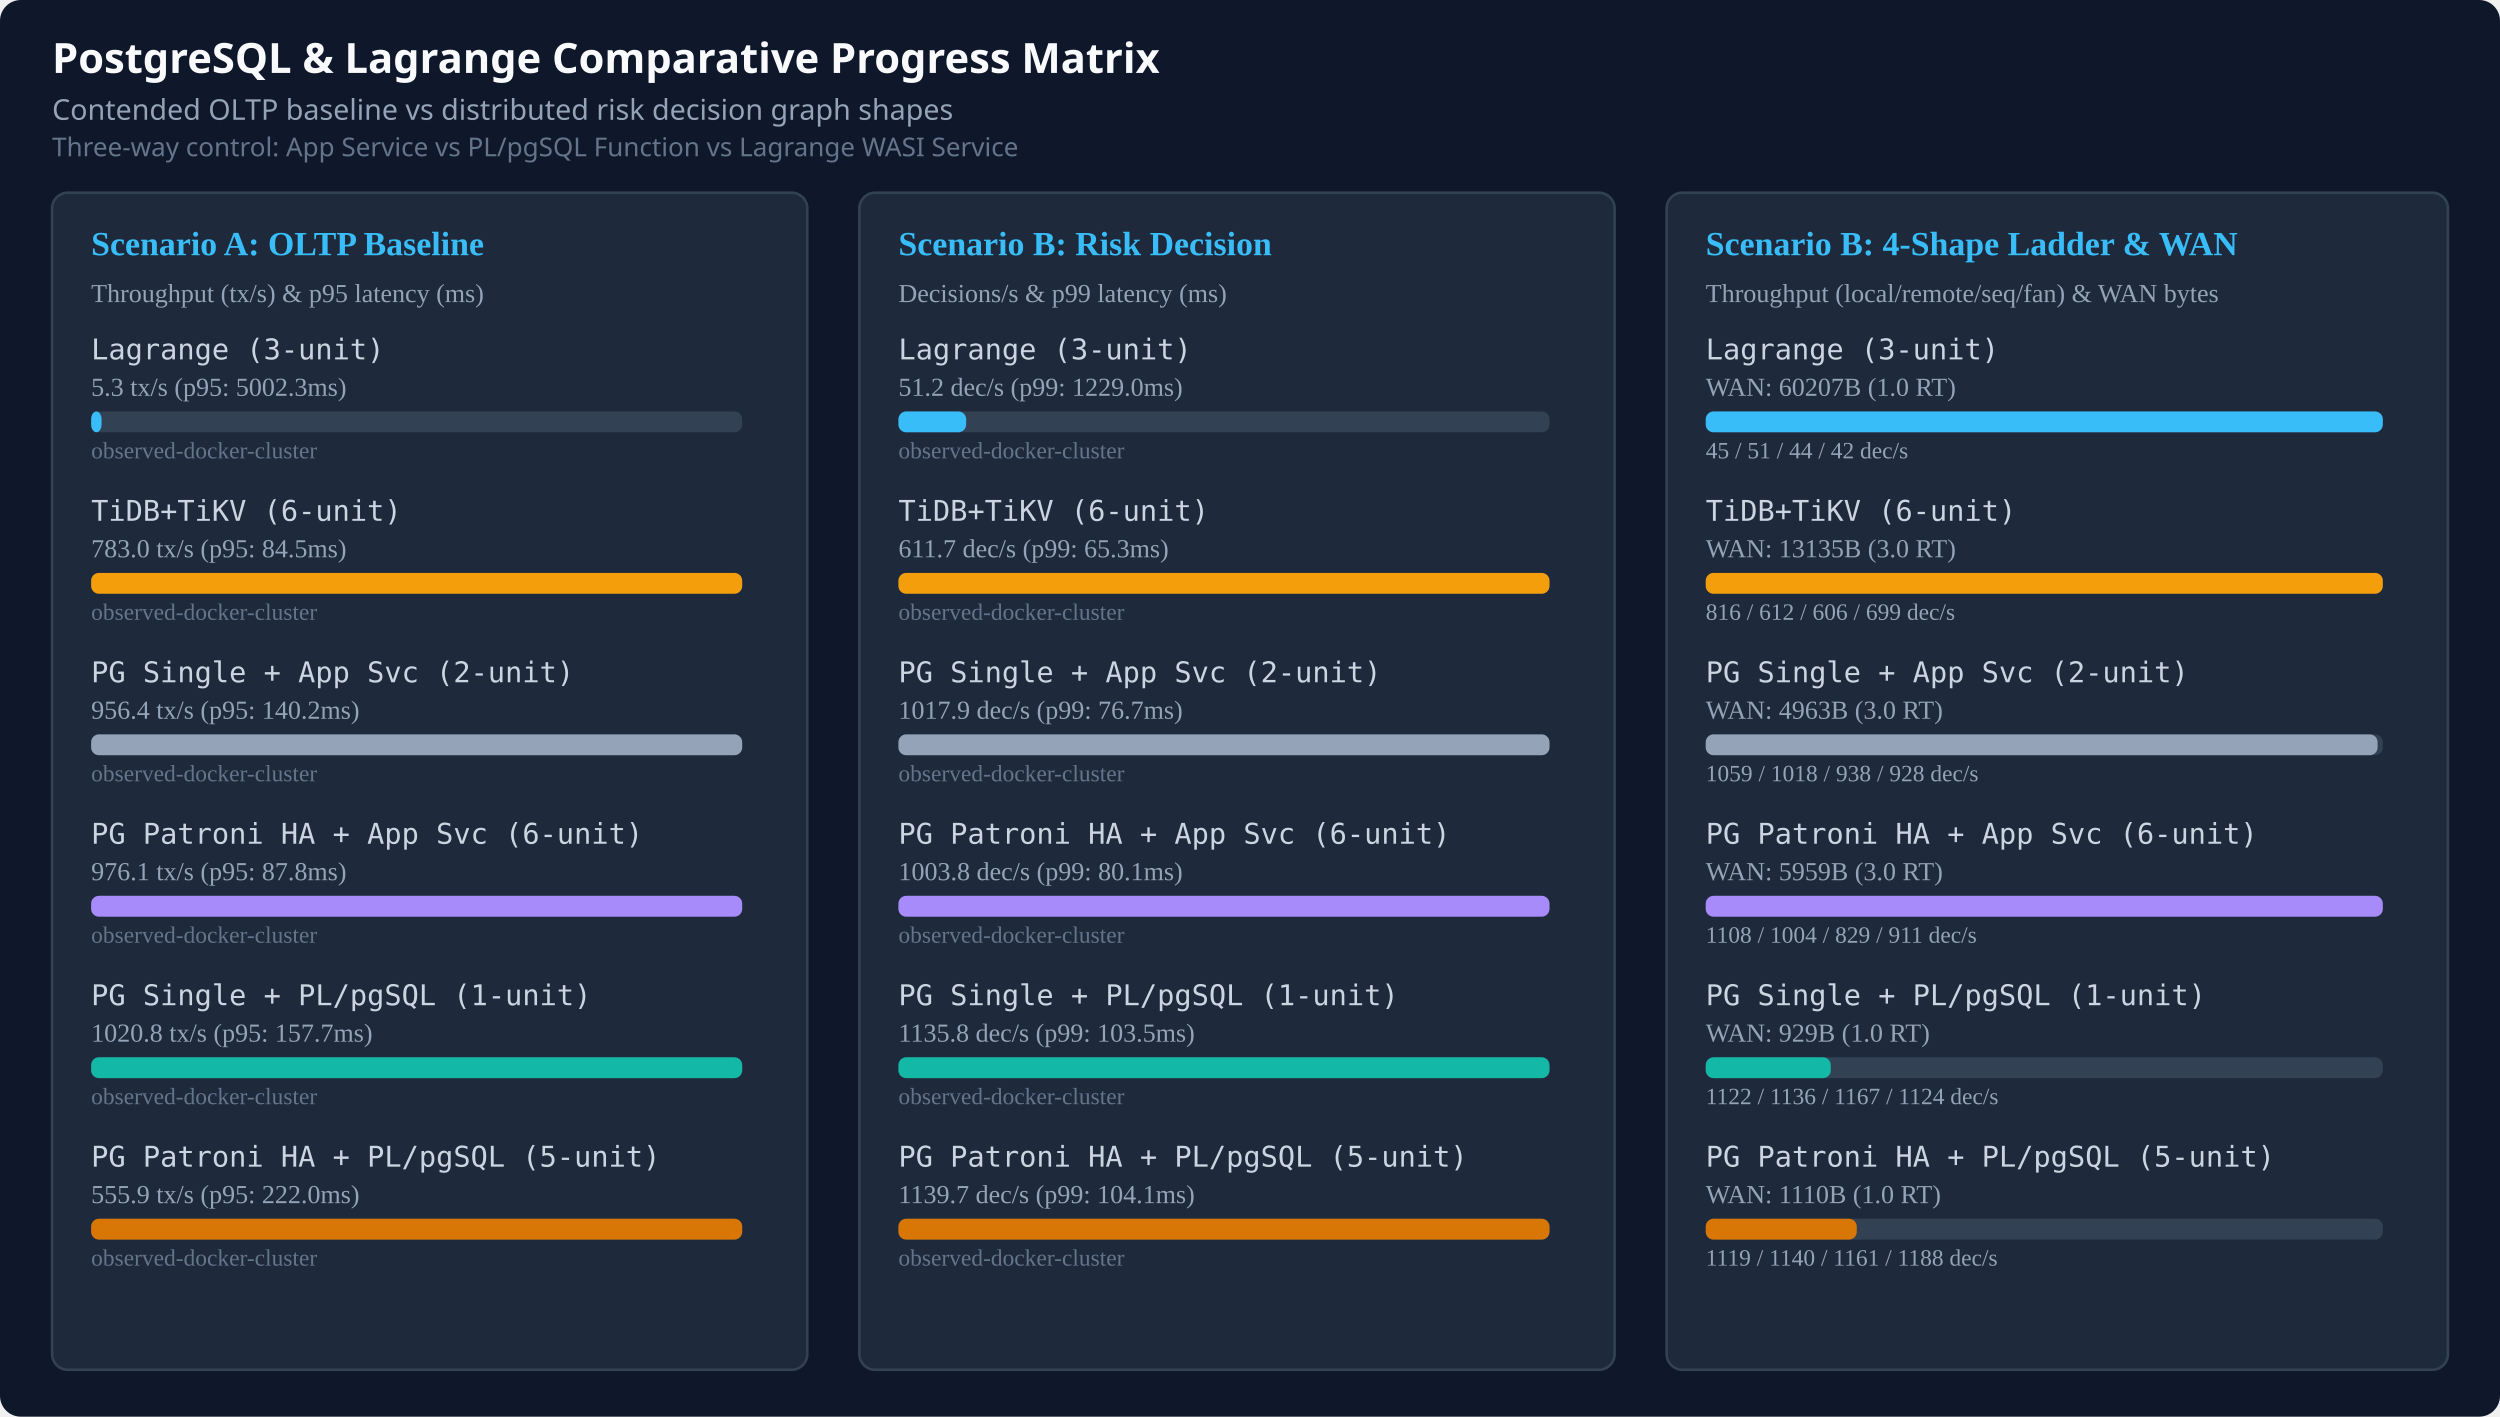
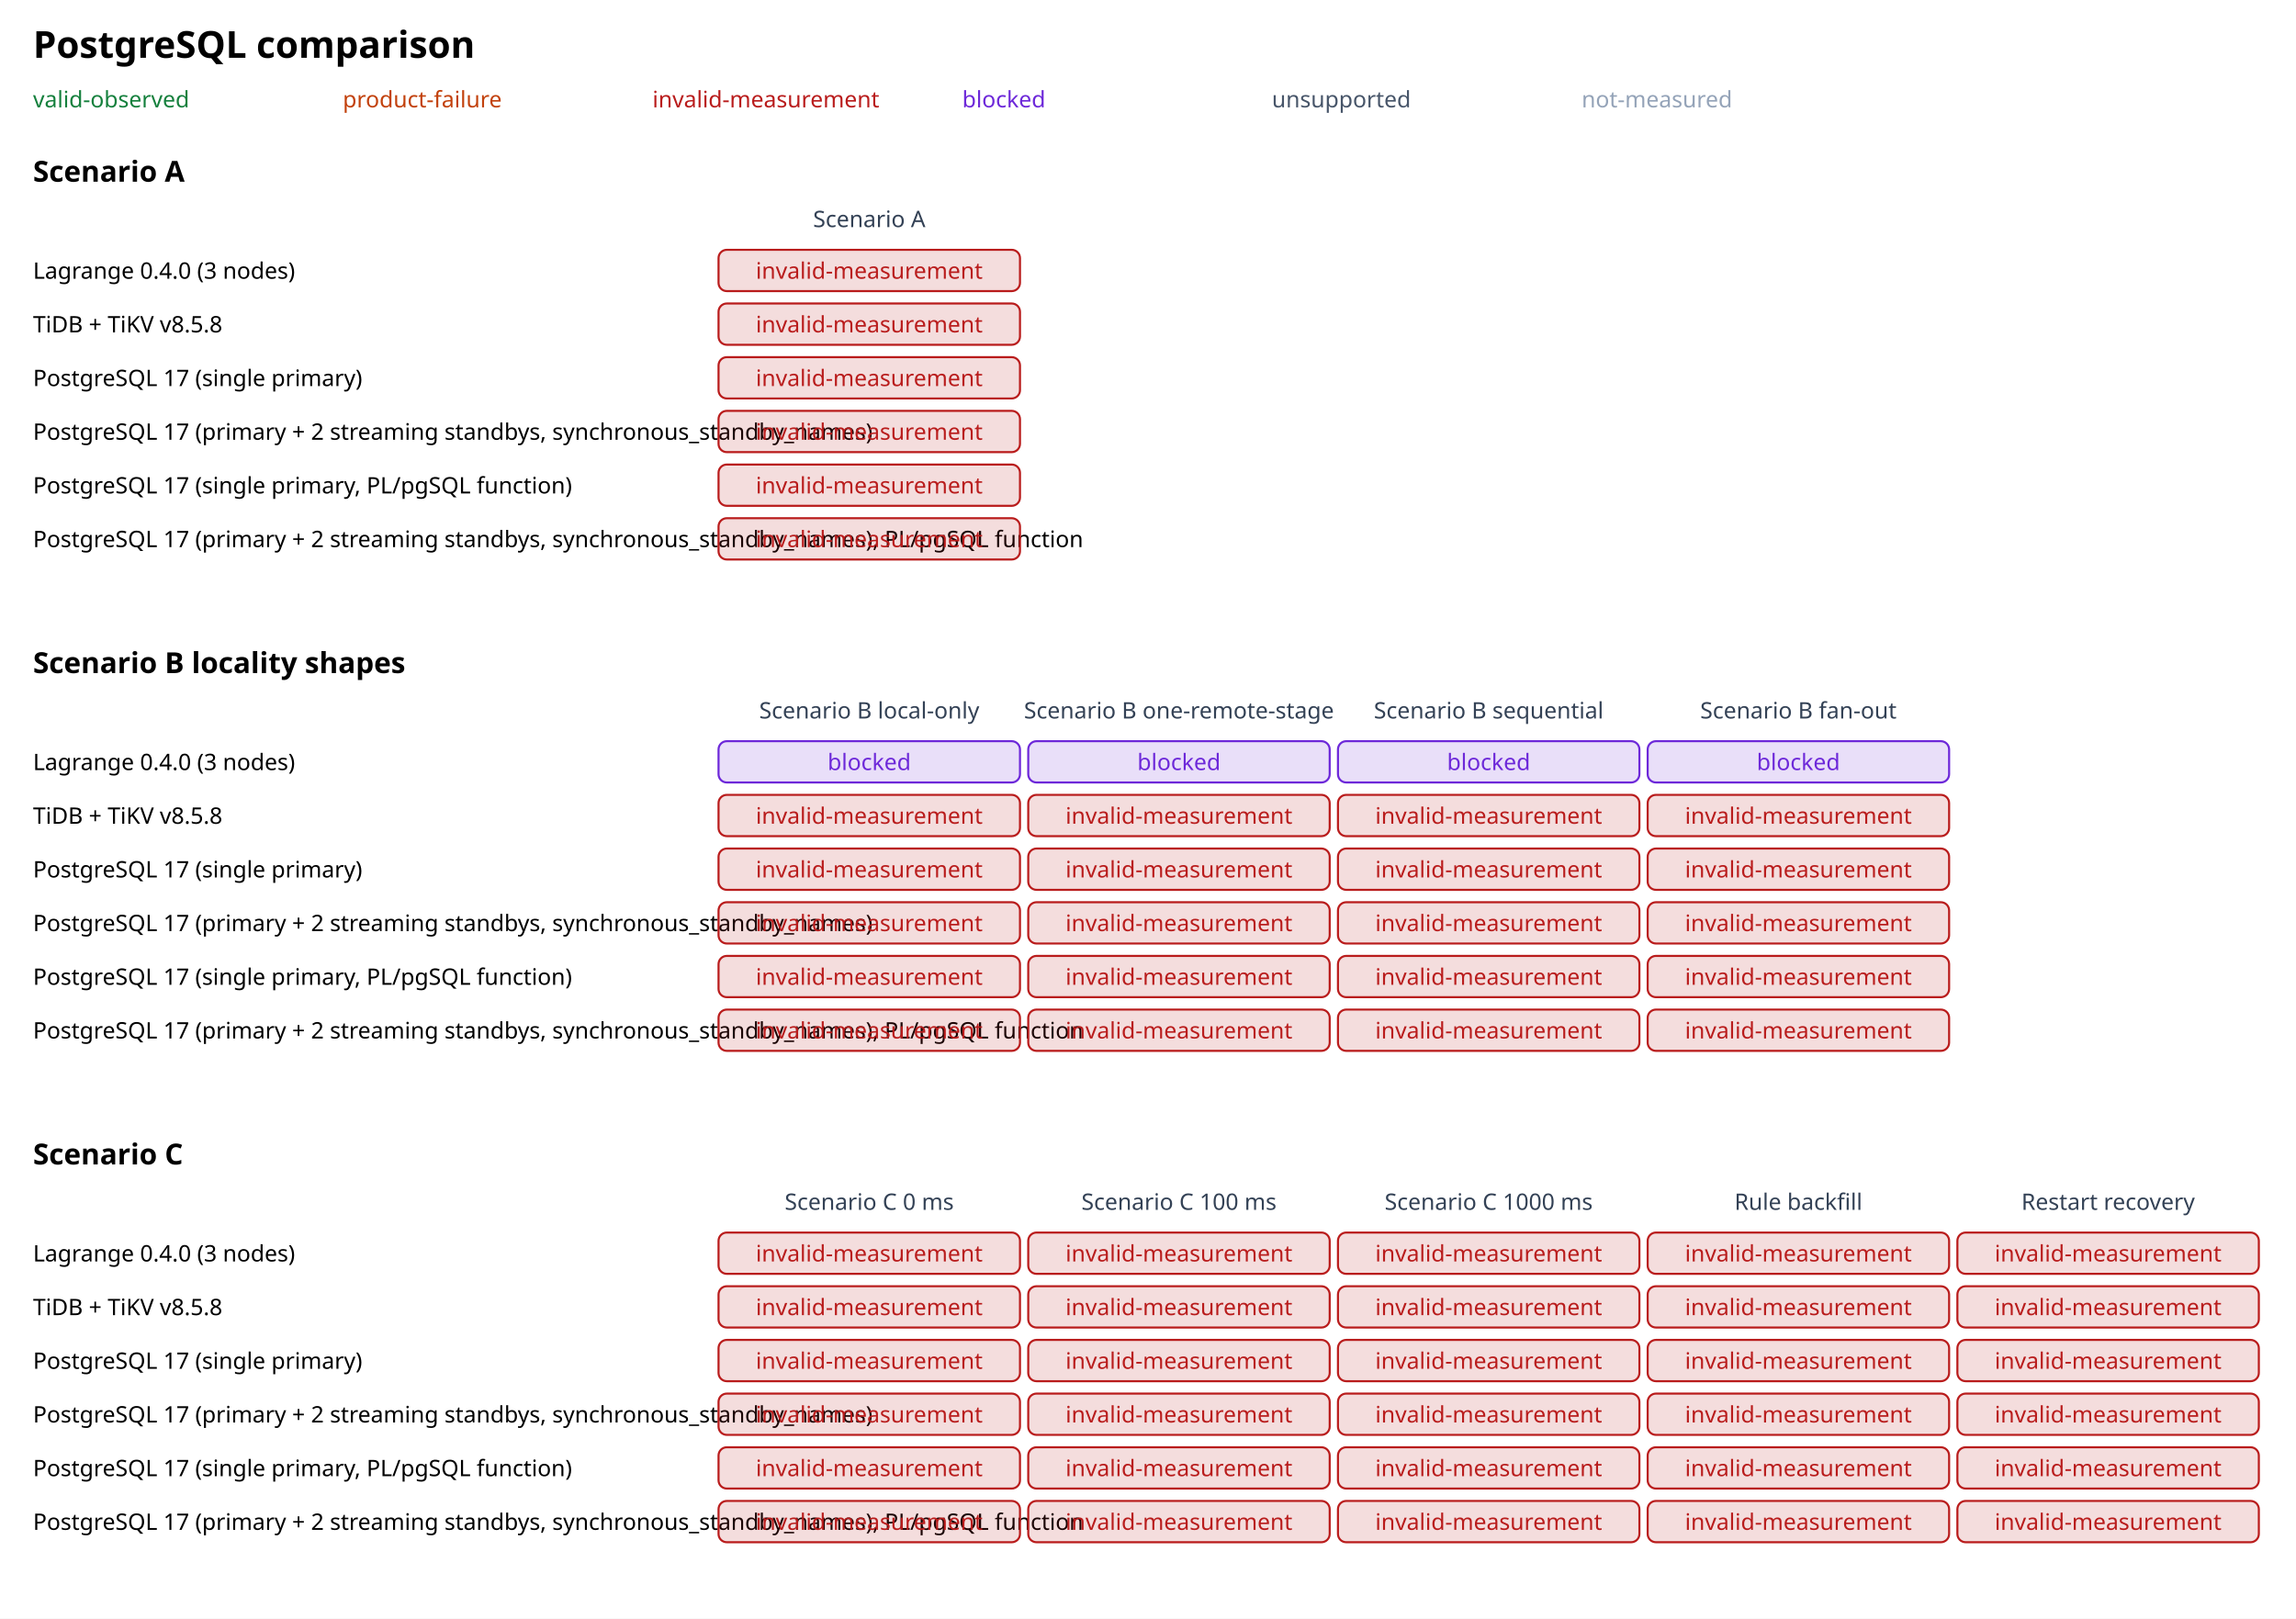
- <svg xmlns="http://www.w3.org/2000/svg" viewBox="0 0 960 544" width="960" height="544">
-   <rect width="960" height="544" fill="#0f172a" rx="8" />
-   <text x="20" y="28" fill="#f8fafc" font-size="16" font-family="system-ui, sans-serif" font-weight="bold">PostgreSQL &amp; Lagrange Comparative Progress Matrix</text>
-   <text x="20" y="46" fill="#94a3b8" font-size="11" font-family="system-ui, sans-serif">Contended OLTP baseline vs distributed risk decision graph shapes</text>
-   <text x="20" y="60" fill="#64748b" font-size="10" font-family="system-ui, sans-serif">Three-way control: App Service vs PL/pgSQL Function vs Lagrange WASI Service</text>
-   <rect x="20" y="74" width="290" height="452" fill="#1e293b" rx="6" stroke="#334155" />
-   <a href="tidb-reference-scenarios.md#scenario-a-tidb-oltp-baseline">
-     <text x="35" y="98" fill="#38bdf8" font-size="13" font-weight="bold">Scenario A: OLTP Baseline</text>
-   </a>
-   <text x="35" y="116" fill="#94a3b8" font-size="10">Throughput (tx/s) &amp; p95 latency (ms)</text>
-   <rect x="330" y="74" width="290" height="452" fill="#1e293b" rx="6" stroke="#334155" />
-   <a href="tidb-reference-scenarios.md#scenario-b-tidb-distributed-risk-decision">
-     <text x="345" y="98" fill="#38bdf8" font-size="13" font-weight="bold">Scenario B: Risk Decision</text>
-   </a>
-   <text x="345" y="116" fill="#94a3b8" font-size="10">Decisions/s &amp; p99 latency (ms)</text>
-   <rect x="640" y="74" width="300" height="452" fill="#1e293b" rx="6" stroke="#334155" />
-   <text x="655" y="98" fill="#38bdf8" font-size="13" font-weight="bold">Scenario B: 4-Shape Ladder &amp; WAN</text>
-   <text x="655" y="116" fill="#94a3b8" font-size="10">Throughput (local/remote/seq/fan) &amp; WAN bytes</text>
-   <text x="35" y="138" fill="#cbd5e1" font-size="11" font-family="monospace">Lagrange (3-unit)</text>
-   <text x="35" y="152" fill="#94a3b8" font-size="10">5.3 tx/s (p95: 5002.3ms)</text>
-   <rect x="35" y="158" width="250" height="8" fill="#334155" rx="3" />
-   <rect x="35" y="158" width="4" height="8" fill="#38bdf8" rx="3" />
-   <text x="35" y="176" fill="#64748b" font-size="9">observed-docker-cluster</text>
-   <text x="345" y="138" fill="#cbd5e1" font-size="11" font-family="monospace">Lagrange (3-unit)</text>
-   <text x="345" y="152" fill="#94a3b8" font-size="10">51.2 dec/s (p99: 1229.0ms)</text>
-   <rect x="345" y="158" width="250" height="8" fill="#334155" rx="3" />
-   <rect x="345" y="158" width="26" height="8" fill="#38bdf8" rx="3" />
-   <text x="345" y="176" fill="#64748b" font-size="9">observed-docker-cluster</text>
-   <text x="35" y="200" fill="#cbd5e1" font-size="11" font-family="monospace">TiDB+TiKV (6-unit)</text>
-   <text x="35" y="214" fill="#94a3b8" font-size="10">783.0 tx/s (p95: 84.5ms)</text>
-   <rect x="35" y="220" width="250" height="8" fill="#334155" rx="3" />
-   <rect x="35" y="220" width="250" height="8" fill="#f59e0b" rx="3" />
-   <text x="35" y="238" fill="#64748b" font-size="9">observed-docker-cluster</text>
-   <text x="345" y="200" fill="#cbd5e1" font-size="11" font-family="monospace">TiDB+TiKV (6-unit)</text>
-   <text x="345" y="214" fill="#94a3b8" font-size="10">611.7 dec/s (p99: 65.3ms)</text>
-   <rect x="345" y="220" width="250" height="8" fill="#334155" rx="3" />
-   <rect x="345" y="220" width="250" height="8" fill="#f59e0b" rx="3" />
-   <text x="345" y="238" fill="#64748b" font-size="9">observed-docker-cluster</text>
-   <text x="35" y="262" fill="#cbd5e1" font-size="11" font-family="monospace">PG Single + App Svc (2-unit)</text>
-   <text x="35" y="276" fill="#94a3b8" font-size="10">956.4 tx/s (p95: 140.2ms)</text>
-   <rect x="35" y="282" width="250" height="8" fill="#334155" rx="3" />
-   <rect x="35" y="282" width="250" height="8" fill="#94a3b8" rx="3" />
-   <text x="35" y="300" fill="#64748b" font-size="9">observed-docker-cluster</text>
-   <text x="345" y="262" fill="#cbd5e1" font-size="11" font-family="monospace">PG Single + App Svc (2-unit)</text>
-   <text x="345" y="276" fill="#94a3b8" font-size="10">1017.9 dec/s (p99: 76.7ms)</text>
-   <rect x="345" y="282" width="250" height="8" fill="#334155" rx="3" />
-   <rect x="345" y="282" width="250" height="8" fill="#94a3b8" rx="3" />
-   <text x="345" y="300" fill="#64748b" font-size="9">observed-docker-cluster</text>
-   <text x="35" y="324" fill="#cbd5e1" font-size="11" font-family="monospace">PG Patroni HA + App Svc (6-unit)</text>
-   <text x="35" y="338" fill="#94a3b8" font-size="10">976.1 tx/s (p95: 87.8ms)</text>
-   <rect x="35" y="344" width="250" height="8" fill="#334155" rx="3" />
-   <rect x="35" y="344" width="250" height="8" fill="#a78bfa" rx="3" />
-   <text x="35" y="362" fill="#64748b" font-size="9">observed-docker-cluster</text>
-   <text x="345" y="324" fill="#cbd5e1" font-size="11" font-family="monospace">PG Patroni HA + App Svc (6-unit)</text>
-   <text x="345" y="338" fill="#94a3b8" font-size="10">1003.8 dec/s (p99: 80.1ms)</text>
-   <rect x="345" y="344" width="250" height="8" fill="#334155" rx="3" />
-   <rect x="345" y="344" width="250" height="8" fill="#a78bfa" rx="3" />
-   <text x="345" y="362" fill="#64748b" font-size="9">observed-docker-cluster</text>
-   <text x="35" y="386" fill="#cbd5e1" font-size="11" font-family="monospace">PG Single + PL/pgSQL (1-unit)</text>
-   <text x="35" y="400" fill="#94a3b8" font-size="10">1020.8 tx/s (p95: 157.7ms)</text>
-   <rect x="35" y="406" width="250" height="8" fill="#334155" rx="3" />
-   <rect x="35" y="406" width="250" height="8" fill="#14b8a6" rx="3" />
-   <text x="35" y="424" fill="#64748b" font-size="9">observed-docker-cluster</text>
-   <text x="345" y="386" fill="#cbd5e1" font-size="11" font-family="monospace">PG Single + PL/pgSQL (1-unit)</text>
-   <text x="345" y="400" fill="#94a3b8" font-size="10">1135.8 dec/s (p99: 103.5ms)</text>
-   <rect x="345" y="406" width="250" height="8" fill="#334155" rx="3" />
-   <rect x="345" y="406" width="250" height="8" fill="#14b8a6" rx="3" />
-   <text x="345" y="424" fill="#64748b" font-size="9">observed-docker-cluster</text>
-   <text x="35" y="448" fill="#cbd5e1" font-size="11" font-family="monospace">PG Patroni HA + PL/pgSQL (5-unit)</text>
-   <text x="35" y="462" fill="#94a3b8" font-size="10">555.9 tx/s (p95: 222.0ms)</text>
-   <rect x="35" y="468" width="250" height="8" fill="#334155" rx="3" />
-   <rect x="35" y="468" width="250" height="8" fill="#d97706" rx="3" />
-   <text x="35" y="486" fill="#64748b" font-size="9">observed-docker-cluster</text>
-   <text x="345" y="448" fill="#cbd5e1" font-size="11" font-family="monospace">PG Patroni HA + PL/pgSQL (5-unit)</text>
-   <text x="345" y="462" fill="#94a3b8" font-size="10">1139.7 dec/s (p99: 104.1ms)</text>
-   <rect x="345" y="468" width="250" height="8" fill="#334155" rx="3" />
-   <rect x="345" y="468" width="250" height="8" fill="#d97706" rx="3" />
-   <text x="345" y="486" fill="#64748b" font-size="9">observed-docker-cluster</text>
-   <text x="655" y="138" fill="#cbd5e1" font-size="11" font-family="monospace">Lagrange (3-unit)</text>
-   <text x="655" y="152" fill="#94a3b8" font-size="10">WAN: 60207B (1.0 RT)</text>
-   <rect x="655" y="158" width="260" height="8" fill="#334155" rx="3" />
-   <rect x="655" y="158" width="260" height="8" fill="#38bdf8" rx="3" />
-   <text x="655" y="176" fill="#94a3b8" font-size="9">45 / 51 / 44 / 42 dec/s</text>
-   <text x="655" y="200" fill="#cbd5e1" font-size="11" font-family="monospace">TiDB+TiKV (6-unit)</text>
-   <text x="655" y="214" fill="#94a3b8" font-size="10">WAN: 13135B (3.0 RT)</text>
-   <rect x="655" y="220" width="260" height="8" fill="#334155" rx="3" />
-   <rect x="655" y="220" width="260" height="8" fill="#f59e0b" rx="3" />
-   <text x="655" y="238" fill="#94a3b8" font-size="9">816 / 612 / 606 / 699 dec/s</text>
-   <text x="655" y="262" fill="#cbd5e1" font-size="11" font-family="monospace">PG Single + App Svc (2-unit)</text>
-   <text x="655" y="276" fill="#94a3b8" font-size="10">WAN: 4963B (3.0 RT)</text>
-   <rect x="655" y="282" width="260" height="8" fill="#334155" rx="3" />
-   <rect x="655" y="282" width="258" height="8" fill="#94a3b8" rx="3" />
-   <text x="655" y="300" fill="#94a3b8" font-size="9">1059 / 1018 / 938 / 928 dec/s</text>
-   <text x="655" y="324" fill="#cbd5e1" font-size="11" font-family="monospace">PG Patroni HA + App Svc (6-unit)</text>
-   <text x="655" y="338" fill="#94a3b8" font-size="10">WAN: 5959B (3.0 RT)</text>
-   <rect x="655" y="344" width="260" height="8" fill="#334155" rx="3" />
-   <rect x="655" y="344" width="260" height="8" fill="#a78bfa" rx="3" />
-   <text x="655" y="362" fill="#94a3b8" font-size="9">1108 / 1004 / 829 / 911 dec/s</text>
-   <text x="655" y="386" fill="#cbd5e1" font-size="11" font-family="monospace">PG Single + PL/pgSQL (1-unit)</text>
-   <text x="655" y="400" fill="#94a3b8" font-size="10">WAN: 929B (1.0 RT)</text>
-   <rect x="655" y="406" width="260" height="8" fill="#334155" rx="3" />
-   <rect x="655" y="406" width="48" height="8" fill="#14b8a6" rx="3" />
-   <text x="655" y="424" fill="#94a3b8" font-size="9">1122 / 1136 / 1167 / 1124 dec/s</text>
-   <text x="655" y="448" fill="#cbd5e1" font-size="11" font-family="monospace">PG Patroni HA + PL/pgSQL (5-unit)</text>
-   <text x="655" y="462" fill="#94a3b8" font-size="10">WAN: 1110B (1.0 RT)</text>
-   <rect x="655" y="468" width="260" height="8" fill="#334155" rx="3" />
-   <rect x="655" y="468" width="58" height="8" fill="#d97706" rx="3" />
-   <text x="655" y="486" fill="#94a3b8" font-size="9">1119 / 1140 / 1161 / 1188 dec/s</text>
+ <svg xmlns="http://www.w3.org/2000/svg" width="1112" height="784" viewBox="0 0 1112 784" font-family="sans-serif">
+   <rect width="100%" height="100%" fill="#ffffff" />
+   <text x="16" y="28" font-size="18" font-weight="700">PostgreSQL comparison</text>
+   <text x="16" y="52" font-size="11" fill="#15803d">valid-observed</text>
+   <text x="166" y="52" font-size="11" fill="#c2410c">product-failure</text>
+   <text x="316" y="52" font-size="11" fill="#b91c1c">invalid-measurement</text>
+   <text x="466" y="52" font-size="11" fill="#6d28d9">blocked</text>
+   <text x="616" y="52" font-size="11" fill="#475569">unsupported</text>
+   <text x="766" y="52" font-size="11" fill="#94a3b8">not-measured</text>
+   <text x="16" y="88" font-size="14" font-weight="600">Scenario A</text>
+   <text x="421" y="110" text-anchor="middle" font-size="11" fill="#334155">Scenario A</text>
+   <text x="16" y="135" font-size="11">Lagrange 0.4.0 (3 nodes)</text>
+   <g>
+     <rect x="348" y="121" width="146" height="20" rx="4" fill="#b91c1c" fill-opacity="0.15" stroke="#b91c1c" />
+     <text x="421" y="135" text-anchor="middle" font-size="11" fill="#b91c1c">invalid-measurement</text>
+   </g>
+   <text x="16" y="161" font-size="11">TiDB + TiKV v8.5.8</text>
+   <g>
+     <rect x="348" y="147" width="146" height="20" rx="4" fill="#b91c1c" fill-opacity="0.15" stroke="#b91c1c" />
+     <text x="421" y="161" text-anchor="middle" font-size="11" fill="#b91c1c">invalid-measurement</text>
+   </g>
+   <text x="16" y="187" font-size="11">PostgreSQL 17 (single primary)</text>
+   <g>
+     <rect x="348" y="173" width="146" height="20" rx="4" fill="#b91c1c" fill-opacity="0.15" stroke="#b91c1c" />
+     <text x="421" y="187" text-anchor="middle" font-size="11" fill="#b91c1c">invalid-measurement</text>
+   </g>
+   <text x="16" y="213" font-size="11">PostgreSQL 17 (primary + 2 streaming standbys, synchronous_standby_names)</text>
+   <g>
+     <rect x="348" y="199" width="146" height="20" rx="4" fill="#b91c1c" fill-opacity="0.15" stroke="#b91c1c" />
+     <text x="421" y="213" text-anchor="middle" font-size="11" fill="#b91c1c">invalid-measurement</text>
+   </g>
+   <text x="16" y="239" font-size="11">PostgreSQL 17 (single primary, PL/pgSQL function)</text>
+   <g>
+     <rect x="348" y="225" width="146" height="20" rx="4" fill="#b91c1c" fill-opacity="0.15" stroke="#b91c1c" />
+     <text x="421" y="239" text-anchor="middle" font-size="11" fill="#b91c1c">invalid-measurement</text>
+   </g>
+   <text x="16" y="265" font-size="11">PostgreSQL 17 (primary + 2 streaming standbys, synchronous_standby_names), PL/pgSQL function</text>
+   <g>
+     <rect x="348" y="251" width="146" height="20" rx="4" fill="#b91c1c" fill-opacity="0.15" stroke="#b91c1c" />
+     <text x="421" y="265" text-anchor="middle" font-size="11" fill="#b91c1c">invalid-measurement</text>
+   </g>
+   <text x="16" y="326" font-size="14" font-weight="600">Scenario B locality shapes</text>
+   <text x="421" y="348" text-anchor="middle" font-size="11" fill="#334155">Scenario B local-only</text>
+   <text x="571" y="348" text-anchor="middle" font-size="11" fill="#334155">Scenario B one-remote-stage</text>
+   <text x="721" y="348" text-anchor="middle" font-size="11" fill="#334155">Scenario B sequential</text>
+   <text x="871" y="348" text-anchor="middle" font-size="11" fill="#334155">Scenario B fan-out</text>
+   <text x="16" y="373" font-size="11">Lagrange 0.4.0 (3 nodes)</text>
+   <g>
+     <rect x="348" y="359" width="146" height="20" rx="4" fill="#6d28d9" fill-opacity="0.15" stroke="#6d28d9" />
+     <text x="421" y="373" text-anchor="middle" font-size="11" fill="#6d28d9">blocked</text>
+   </g>
+   <g>
+     <rect x="498" y="359" width="146" height="20" rx="4" fill="#6d28d9" fill-opacity="0.15" stroke="#6d28d9" />
+     <text x="571" y="373" text-anchor="middle" font-size="11" fill="#6d28d9">blocked</text>
+   </g>
+   <g>
+     <rect x="648" y="359" width="146" height="20" rx="4" fill="#6d28d9" fill-opacity="0.15" stroke="#6d28d9" />
+     <text x="721" y="373" text-anchor="middle" font-size="11" fill="#6d28d9">blocked</text>
+   </g>
+   <g>
+     <rect x="798" y="359" width="146" height="20" rx="4" fill="#6d28d9" fill-opacity="0.15" stroke="#6d28d9" />
+     <text x="871" y="373" text-anchor="middle" font-size="11" fill="#6d28d9">blocked</text>
+   </g>
+   <text x="16" y="399" font-size="11">TiDB + TiKV v8.5.8</text>
+   <g>
+     <rect x="348" y="385" width="146" height="20" rx="4" fill="#b91c1c" fill-opacity="0.15" stroke="#b91c1c" />
+     <text x="421" y="399" text-anchor="middle" font-size="11" fill="#b91c1c">invalid-measurement</text>
+   </g>
+   <g>
+     <rect x="498" y="385" width="146" height="20" rx="4" fill="#b91c1c" fill-opacity="0.15" stroke="#b91c1c" />
+     <text x="571" y="399" text-anchor="middle" font-size="11" fill="#b91c1c">invalid-measurement</text>
+   </g>
+   <g>
+     <rect x="648" y="385" width="146" height="20" rx="4" fill="#b91c1c" fill-opacity="0.15" stroke="#b91c1c" />
+     <text x="721" y="399" text-anchor="middle" font-size="11" fill="#b91c1c">invalid-measurement</text>
+   </g>
+   <g>
+     <rect x="798" y="385" width="146" height="20" rx="4" fill="#b91c1c" fill-opacity="0.15" stroke="#b91c1c" />
+     <text x="871" y="399" text-anchor="middle" font-size="11" fill="#b91c1c">invalid-measurement</text>
+   </g>
+   <text x="16" y="425" font-size="11">PostgreSQL 17 (single primary)</text>
+   <g>
+     <rect x="348" y="411" width="146" height="20" rx="4" fill="#b91c1c" fill-opacity="0.15" stroke="#b91c1c" />
+     <text x="421" y="425" text-anchor="middle" font-size="11" fill="#b91c1c">invalid-measurement</text>
+   </g>
+   <g>
+     <rect x="498" y="411" width="146" height="20" rx="4" fill="#b91c1c" fill-opacity="0.15" stroke="#b91c1c" />
+     <text x="571" y="425" text-anchor="middle" font-size="11" fill="#b91c1c">invalid-measurement</text>
+   </g>
+   <g>
+     <rect x="648" y="411" width="146" height="20" rx="4" fill="#b91c1c" fill-opacity="0.15" stroke="#b91c1c" />
+     <text x="721" y="425" text-anchor="middle" font-size="11" fill="#b91c1c">invalid-measurement</text>
+   </g>
+   <g>
+     <rect x="798" y="411" width="146" height="20" rx="4" fill="#b91c1c" fill-opacity="0.15" stroke="#b91c1c" />
+     <text x="871" y="425" text-anchor="middle" font-size="11" fill="#b91c1c">invalid-measurement</text>
+   </g>
+   <text x="16" y="451" font-size="11">PostgreSQL 17 (primary + 2 streaming standbys, synchronous_standby_names)</text>
+   <g>
+     <rect x="348" y="437" width="146" height="20" rx="4" fill="#b91c1c" fill-opacity="0.15" stroke="#b91c1c" />
+     <text x="421" y="451" text-anchor="middle" font-size="11" fill="#b91c1c">invalid-measurement</text>
+   </g>
+   <g>
+     <rect x="498" y="437" width="146" height="20" rx="4" fill="#b91c1c" fill-opacity="0.15" stroke="#b91c1c" />
+     <text x="571" y="451" text-anchor="middle" font-size="11" fill="#b91c1c">invalid-measurement</text>
+   </g>
+   <g>
+     <rect x="648" y="437" width="146" height="20" rx="4" fill="#b91c1c" fill-opacity="0.15" stroke="#b91c1c" />
+     <text x="721" y="451" text-anchor="middle" font-size="11" fill="#b91c1c">invalid-measurement</text>
+   </g>
+   <g>
+     <rect x="798" y="437" width="146" height="20" rx="4" fill="#b91c1c" fill-opacity="0.15" stroke="#b91c1c" />
+     <text x="871" y="451" text-anchor="middle" font-size="11" fill="#b91c1c">invalid-measurement</text>
+   </g>
+   <text x="16" y="477" font-size="11">PostgreSQL 17 (single primary, PL/pgSQL function)</text>
+   <g>
+     <rect x="348" y="463" width="146" height="20" rx="4" fill="#b91c1c" fill-opacity="0.15" stroke="#b91c1c" />
+     <text x="421" y="477" text-anchor="middle" font-size="11" fill="#b91c1c">invalid-measurement</text>
+   </g>
+   <g>
+     <rect x="498" y="463" width="146" height="20" rx="4" fill="#b91c1c" fill-opacity="0.15" stroke="#b91c1c" />
+     <text x="571" y="477" text-anchor="middle" font-size="11" fill="#b91c1c">invalid-measurement</text>
+   </g>
+   <g>
+     <rect x="648" y="463" width="146" height="20" rx="4" fill="#b91c1c" fill-opacity="0.15" stroke="#b91c1c" />
+     <text x="721" y="477" text-anchor="middle" font-size="11" fill="#b91c1c">invalid-measurement</text>
+   </g>
+   <g>
+     <rect x="798" y="463" width="146" height="20" rx="4" fill="#b91c1c" fill-opacity="0.15" stroke="#b91c1c" />
+     <text x="871" y="477" text-anchor="middle" font-size="11" fill="#b91c1c">invalid-measurement</text>
+   </g>
+   <text x="16" y="503" font-size="11">PostgreSQL 17 (primary + 2 streaming standbys, synchronous_standby_names), PL/pgSQL function</text>
+   <g>
+     <rect x="348" y="489" width="146" height="20" rx="4" fill="#b91c1c" fill-opacity="0.15" stroke="#b91c1c" />
+     <text x="421" y="503" text-anchor="middle" font-size="11" fill="#b91c1c">invalid-measurement</text>
+   </g>
+   <g>
+     <rect x="498" y="489" width="146" height="20" rx="4" fill="#b91c1c" fill-opacity="0.15" stroke="#b91c1c" />
+     <text x="571" y="503" text-anchor="middle" font-size="11" fill="#b91c1c">invalid-measurement</text>
+   </g>
+   <g>
+     <rect x="648" y="489" width="146" height="20" rx="4" fill="#b91c1c" fill-opacity="0.15" stroke="#b91c1c" />
+     <text x="721" y="503" text-anchor="middle" font-size="11" fill="#b91c1c">invalid-measurement</text>
+   </g>
+   <g>
+     <rect x="798" y="489" width="146" height="20" rx="4" fill="#b91c1c" fill-opacity="0.15" stroke="#b91c1c" />
+     <text x="871" y="503" text-anchor="middle" font-size="11" fill="#b91c1c">invalid-measurement</text>
+   </g>
+   <text x="16" y="564" font-size="14" font-weight="600">Scenario C</text>
+   <text x="421" y="586" text-anchor="middle" font-size="11" fill="#334155">Scenario C 0 ms</text>
+   <text x="571" y="586" text-anchor="middle" font-size="11" fill="#334155">Scenario C 100 ms</text>
+   <text x="721" y="586" text-anchor="middle" font-size="11" fill="#334155">Scenario C 1000 ms</text>
+   <text x="871" y="586" text-anchor="middle" font-size="11" fill="#334155">Rule backfill</text>
+   <text x="1021" y="586" text-anchor="middle" font-size="11" fill="#334155">Restart recovery</text>
+   <text x="16" y="611" font-size="11">Lagrange 0.4.0 (3 nodes)</text>
+   <g>
+     <rect x="348" y="597" width="146" height="20" rx="4" fill="#b91c1c" fill-opacity="0.15" stroke="#b91c1c" />
+     <text x="421" y="611" text-anchor="middle" font-size="11" fill="#b91c1c">invalid-measurement</text>
+   </g>
+   <g>
+     <rect x="498" y="597" width="146" height="20" rx="4" fill="#b91c1c" fill-opacity="0.15" stroke="#b91c1c" />
+     <text x="571" y="611" text-anchor="middle" font-size="11" fill="#b91c1c">invalid-measurement</text>
+   </g>
+   <g>
+     <rect x="648" y="597" width="146" height="20" rx="4" fill="#b91c1c" fill-opacity="0.15" stroke="#b91c1c" />
+     <text x="721" y="611" text-anchor="middle" font-size="11" fill="#b91c1c">invalid-measurement</text>
+   </g>
+   <g>
+     <rect x="798" y="597" width="146" height="20" rx="4" fill="#b91c1c" fill-opacity="0.15" stroke="#b91c1c" />
+     <text x="871" y="611" text-anchor="middle" font-size="11" fill="#b91c1c">invalid-measurement</text>
+   </g>
+   <g>
+     <rect x="948" y="597" width="146" height="20" rx="4" fill="#b91c1c" fill-opacity="0.15" stroke="#b91c1c" />
+     <text x="1021" y="611" text-anchor="middle" font-size="11" fill="#b91c1c">invalid-measurement</text>
+   </g>
+   <text x="16" y="637" font-size="11">TiDB + TiKV v8.5.8</text>
+   <g>
+     <rect x="348" y="623" width="146" height="20" rx="4" fill="#b91c1c" fill-opacity="0.15" stroke="#b91c1c" />
+     <text x="421" y="637" text-anchor="middle" font-size="11" fill="#b91c1c">invalid-measurement</text>
+   </g>
+   <g>
+     <rect x="498" y="623" width="146" height="20" rx="4" fill="#b91c1c" fill-opacity="0.15" stroke="#b91c1c" />
+     <text x="571" y="637" text-anchor="middle" font-size="11" fill="#b91c1c">invalid-measurement</text>
+   </g>
+   <g>
+     <rect x="648" y="623" width="146" height="20" rx="4" fill="#b91c1c" fill-opacity="0.15" stroke="#b91c1c" />
+     <text x="721" y="637" text-anchor="middle" font-size="11" fill="#b91c1c">invalid-measurement</text>
+   </g>
+   <g>
+     <rect x="798" y="623" width="146" height="20" rx="4" fill="#b91c1c" fill-opacity="0.15" stroke="#b91c1c" />
+     <text x="871" y="637" text-anchor="middle" font-size="11" fill="#b91c1c">invalid-measurement</text>
+   </g>
+   <g>
+     <rect x="948" y="623" width="146" height="20" rx="4" fill="#b91c1c" fill-opacity="0.15" stroke="#b91c1c" />
+     <text x="1021" y="637" text-anchor="middle" font-size="11" fill="#b91c1c">invalid-measurement</text>
+   </g>
+   <text x="16" y="663" font-size="11">PostgreSQL 17 (single primary)</text>
+   <g>
+     <rect x="348" y="649" width="146" height="20" rx="4" fill="#b91c1c" fill-opacity="0.15" stroke="#b91c1c" />
+     <text x="421" y="663" text-anchor="middle" font-size="11" fill="#b91c1c">invalid-measurement</text>
+   </g>
+   <g>
+     <rect x="498" y="649" width="146" height="20" rx="4" fill="#b91c1c" fill-opacity="0.15" stroke="#b91c1c" />
+     <text x="571" y="663" text-anchor="middle" font-size="11" fill="#b91c1c">invalid-measurement</text>
+   </g>
+   <g>
+     <rect x="648" y="649" width="146" height="20" rx="4" fill="#b91c1c" fill-opacity="0.15" stroke="#b91c1c" />
+     <text x="721" y="663" text-anchor="middle" font-size="11" fill="#b91c1c">invalid-measurement</text>
+   </g>
+   <g>
+     <rect x="798" y="649" width="146" height="20" rx="4" fill="#b91c1c" fill-opacity="0.15" stroke="#b91c1c" />
+     <text x="871" y="663" text-anchor="middle" font-size="11" fill="#b91c1c">invalid-measurement</text>
+   </g>
+   <g>
+     <rect x="948" y="649" width="146" height="20" rx="4" fill="#b91c1c" fill-opacity="0.15" stroke="#b91c1c" />
+     <text x="1021" y="663" text-anchor="middle" font-size="11" fill="#b91c1c">invalid-measurement</text>
+   </g>
+   <text x="16" y="689" font-size="11">PostgreSQL 17 (primary + 2 streaming standbys, synchronous_standby_names)</text>
+   <g>
+     <rect x="348" y="675" width="146" height="20" rx="4" fill="#b91c1c" fill-opacity="0.15" stroke="#b91c1c" />
+     <text x="421" y="689" text-anchor="middle" font-size="11" fill="#b91c1c">invalid-measurement</text>
+   </g>
+   <g>
+     <rect x="498" y="675" width="146" height="20" rx="4" fill="#b91c1c" fill-opacity="0.15" stroke="#b91c1c" />
+     <text x="571" y="689" text-anchor="middle" font-size="11" fill="#b91c1c">invalid-measurement</text>
+   </g>
+   <g>
+     <rect x="648" y="675" width="146" height="20" rx="4" fill="#b91c1c" fill-opacity="0.15" stroke="#b91c1c" />
+     <text x="721" y="689" text-anchor="middle" font-size="11" fill="#b91c1c">invalid-measurement</text>
+   </g>
+   <g>
+     <rect x="798" y="675" width="146" height="20" rx="4" fill="#b91c1c" fill-opacity="0.15" stroke="#b91c1c" />
+     <text x="871" y="689" text-anchor="middle" font-size="11" fill="#b91c1c">invalid-measurement</text>
+   </g>
+   <g>
+     <rect x="948" y="675" width="146" height="20" rx="4" fill="#b91c1c" fill-opacity="0.15" stroke="#b91c1c" />
+     <text x="1021" y="689" text-anchor="middle" font-size="11" fill="#b91c1c">invalid-measurement</text>
+   </g>
+   <text x="16" y="715" font-size="11">PostgreSQL 17 (single primary, PL/pgSQL function)</text>
+   <g>
+     <rect x="348" y="701" width="146" height="20" rx="4" fill="#b91c1c" fill-opacity="0.15" stroke="#b91c1c" />
+     <text x="421" y="715" text-anchor="middle" font-size="11" fill="#b91c1c">invalid-measurement</text>
+   </g>
+   <g>
+     <rect x="498" y="701" width="146" height="20" rx="4" fill="#b91c1c" fill-opacity="0.15" stroke="#b91c1c" />
+     <text x="571" y="715" text-anchor="middle" font-size="11" fill="#b91c1c">invalid-measurement</text>
+   </g>
+   <g>
+     <rect x="648" y="701" width="146" height="20" rx="4" fill="#b91c1c" fill-opacity="0.15" stroke="#b91c1c" />
+     <text x="721" y="715" text-anchor="middle" font-size="11" fill="#b91c1c">invalid-measurement</text>
+   </g>
+   <g>
+     <rect x="798" y="701" width="146" height="20" rx="4" fill="#b91c1c" fill-opacity="0.15" stroke="#b91c1c" />
+     <text x="871" y="715" text-anchor="middle" font-size="11" fill="#b91c1c">invalid-measurement</text>
+   </g>
+   <g>
+     <rect x="948" y="701" width="146" height="20" rx="4" fill="#b91c1c" fill-opacity="0.15" stroke="#b91c1c" />
+     <text x="1021" y="715" text-anchor="middle" font-size="11" fill="#b91c1c">invalid-measurement</text>
+   </g>
+   <text x="16" y="741" font-size="11">PostgreSQL 17 (primary + 2 streaming standbys, synchronous_standby_names), PL/pgSQL function</text>
+   <g>
+     <rect x="348" y="727" width="146" height="20" rx="4" fill="#b91c1c" fill-opacity="0.15" stroke="#b91c1c" />
+     <text x="421" y="741" text-anchor="middle" font-size="11" fill="#b91c1c">invalid-measurement</text>
+   </g>
+   <g>
+     <rect x="498" y="727" width="146" height="20" rx="4" fill="#b91c1c" fill-opacity="0.15" stroke="#b91c1c" />
+     <text x="571" y="741" text-anchor="middle" font-size="11" fill="#b91c1c">invalid-measurement</text>
+   </g>
+   <g>
+     <rect x="648" y="727" width="146" height="20" rx="4" fill="#b91c1c" fill-opacity="0.15" stroke="#b91c1c" />
+     <text x="721" y="741" text-anchor="middle" font-size="11" fill="#b91c1c">invalid-measurement</text>
+   </g>
+   <g>
+     <rect x="798" y="727" width="146" height="20" rx="4" fill="#b91c1c" fill-opacity="0.15" stroke="#b91c1c" />
+     <text x="871" y="741" text-anchor="middle" font-size="11" fill="#b91c1c">invalid-measurement</text>
+   </g>
+   <g>
+     <rect x="948" y="727" width="146" height="20" rx="4" fill="#b91c1c" fill-opacity="0.15" stroke="#b91c1c" />
+     <text x="1021" y="741" text-anchor="middle" font-size="11" fill="#b91c1c">invalid-measurement</text>
+   </g>
</svg>
